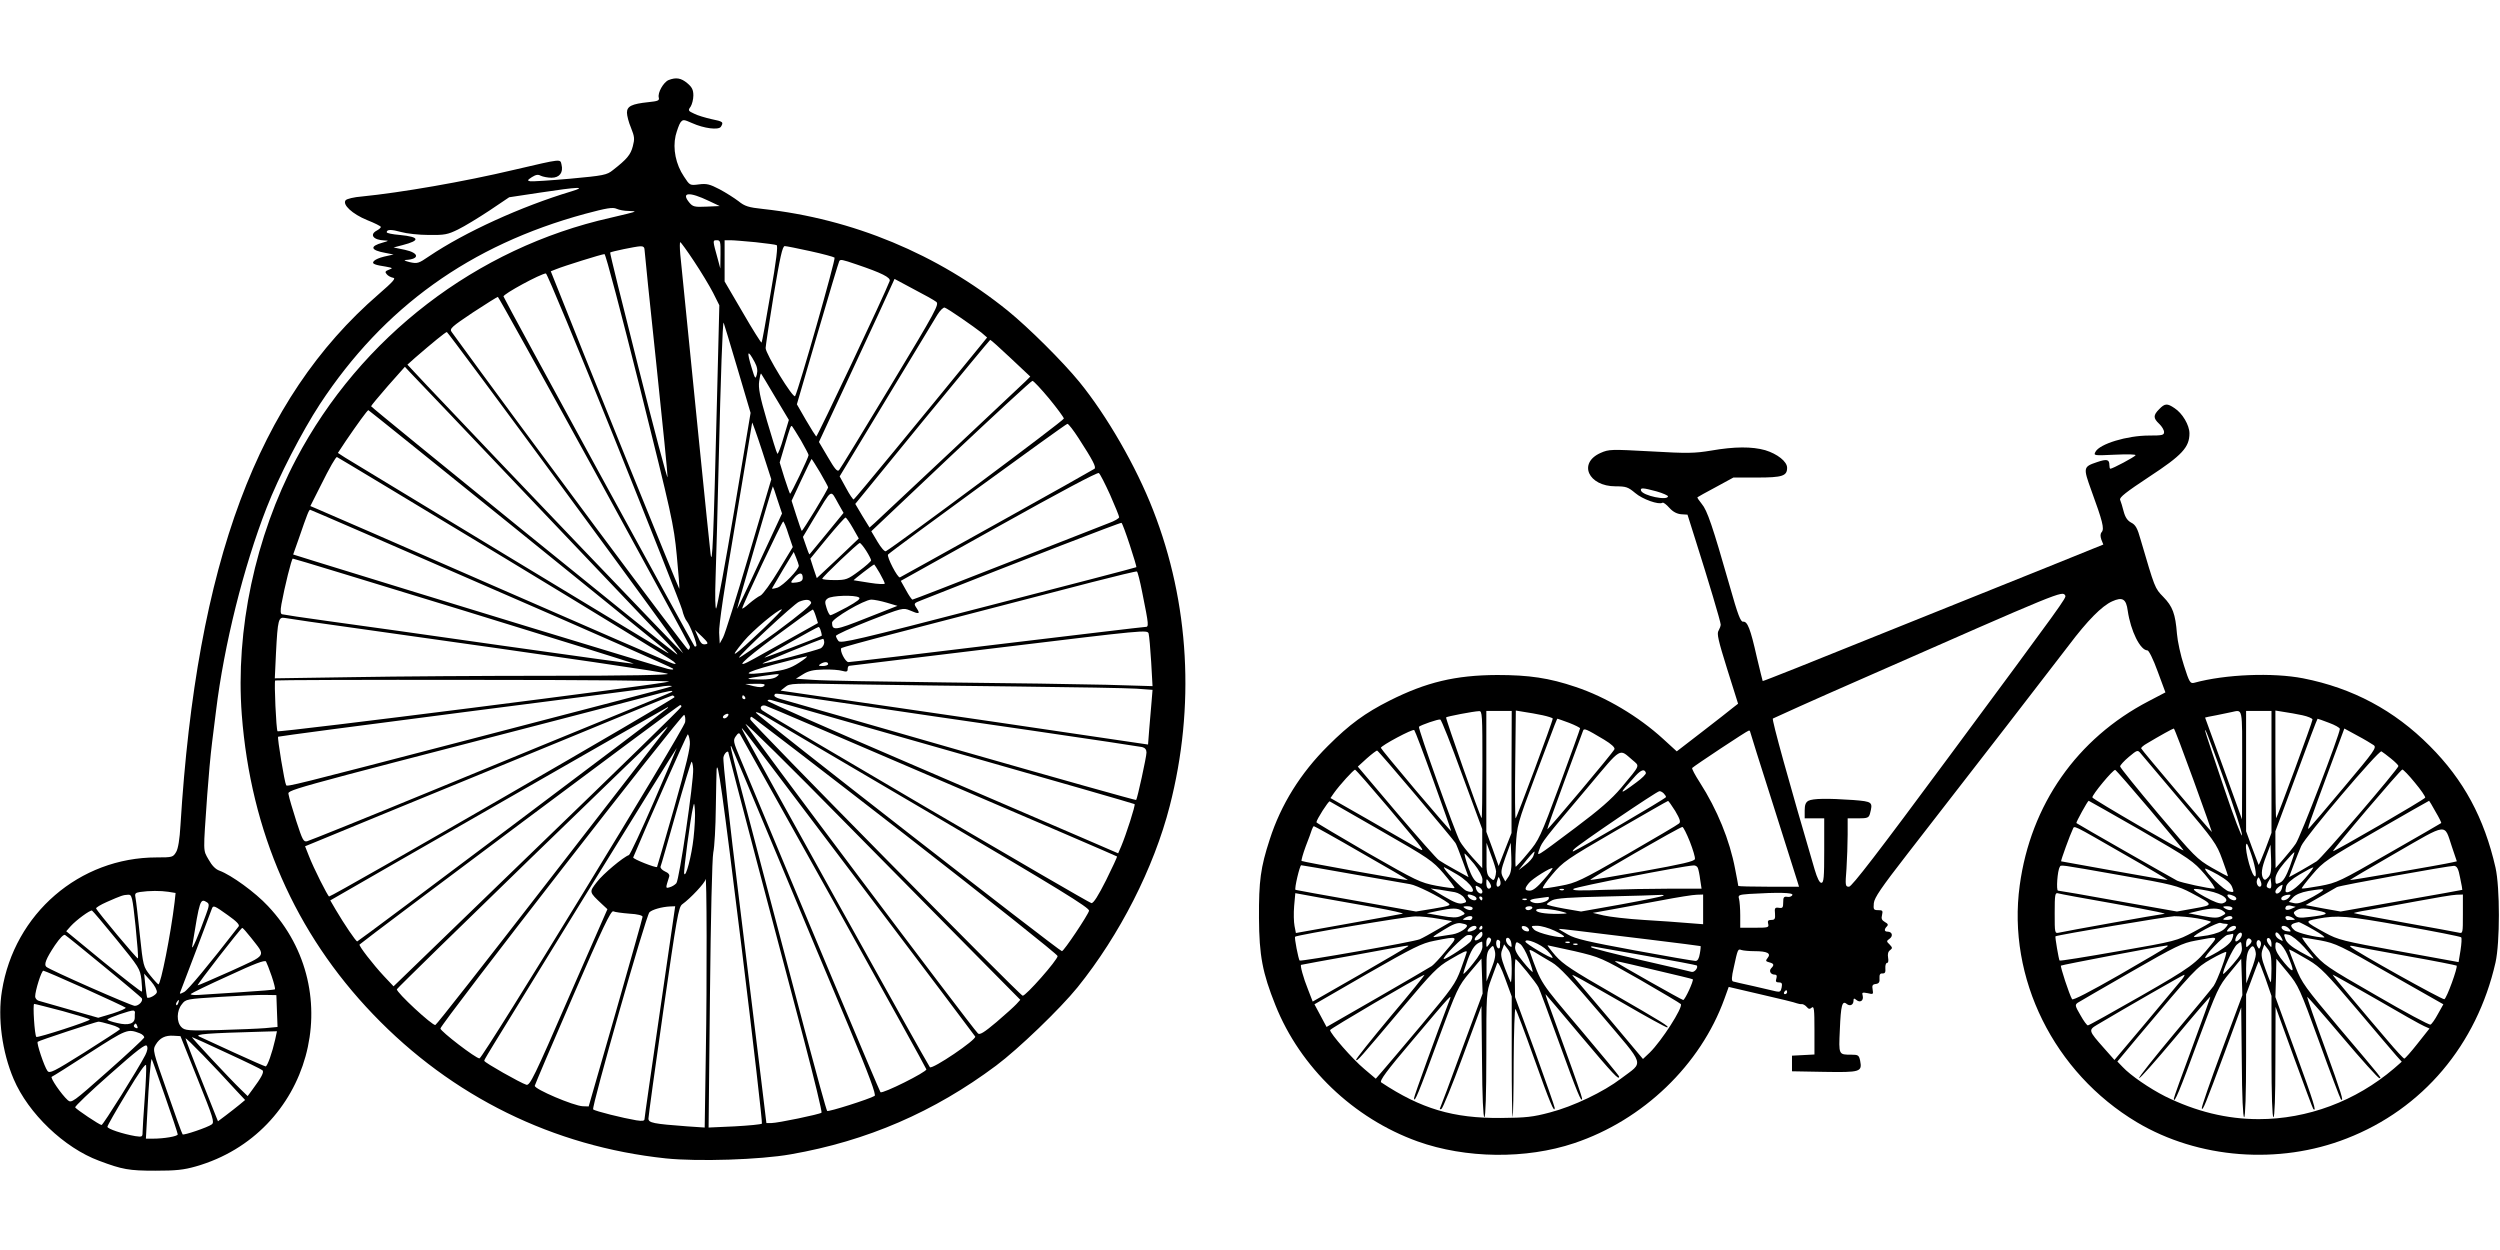
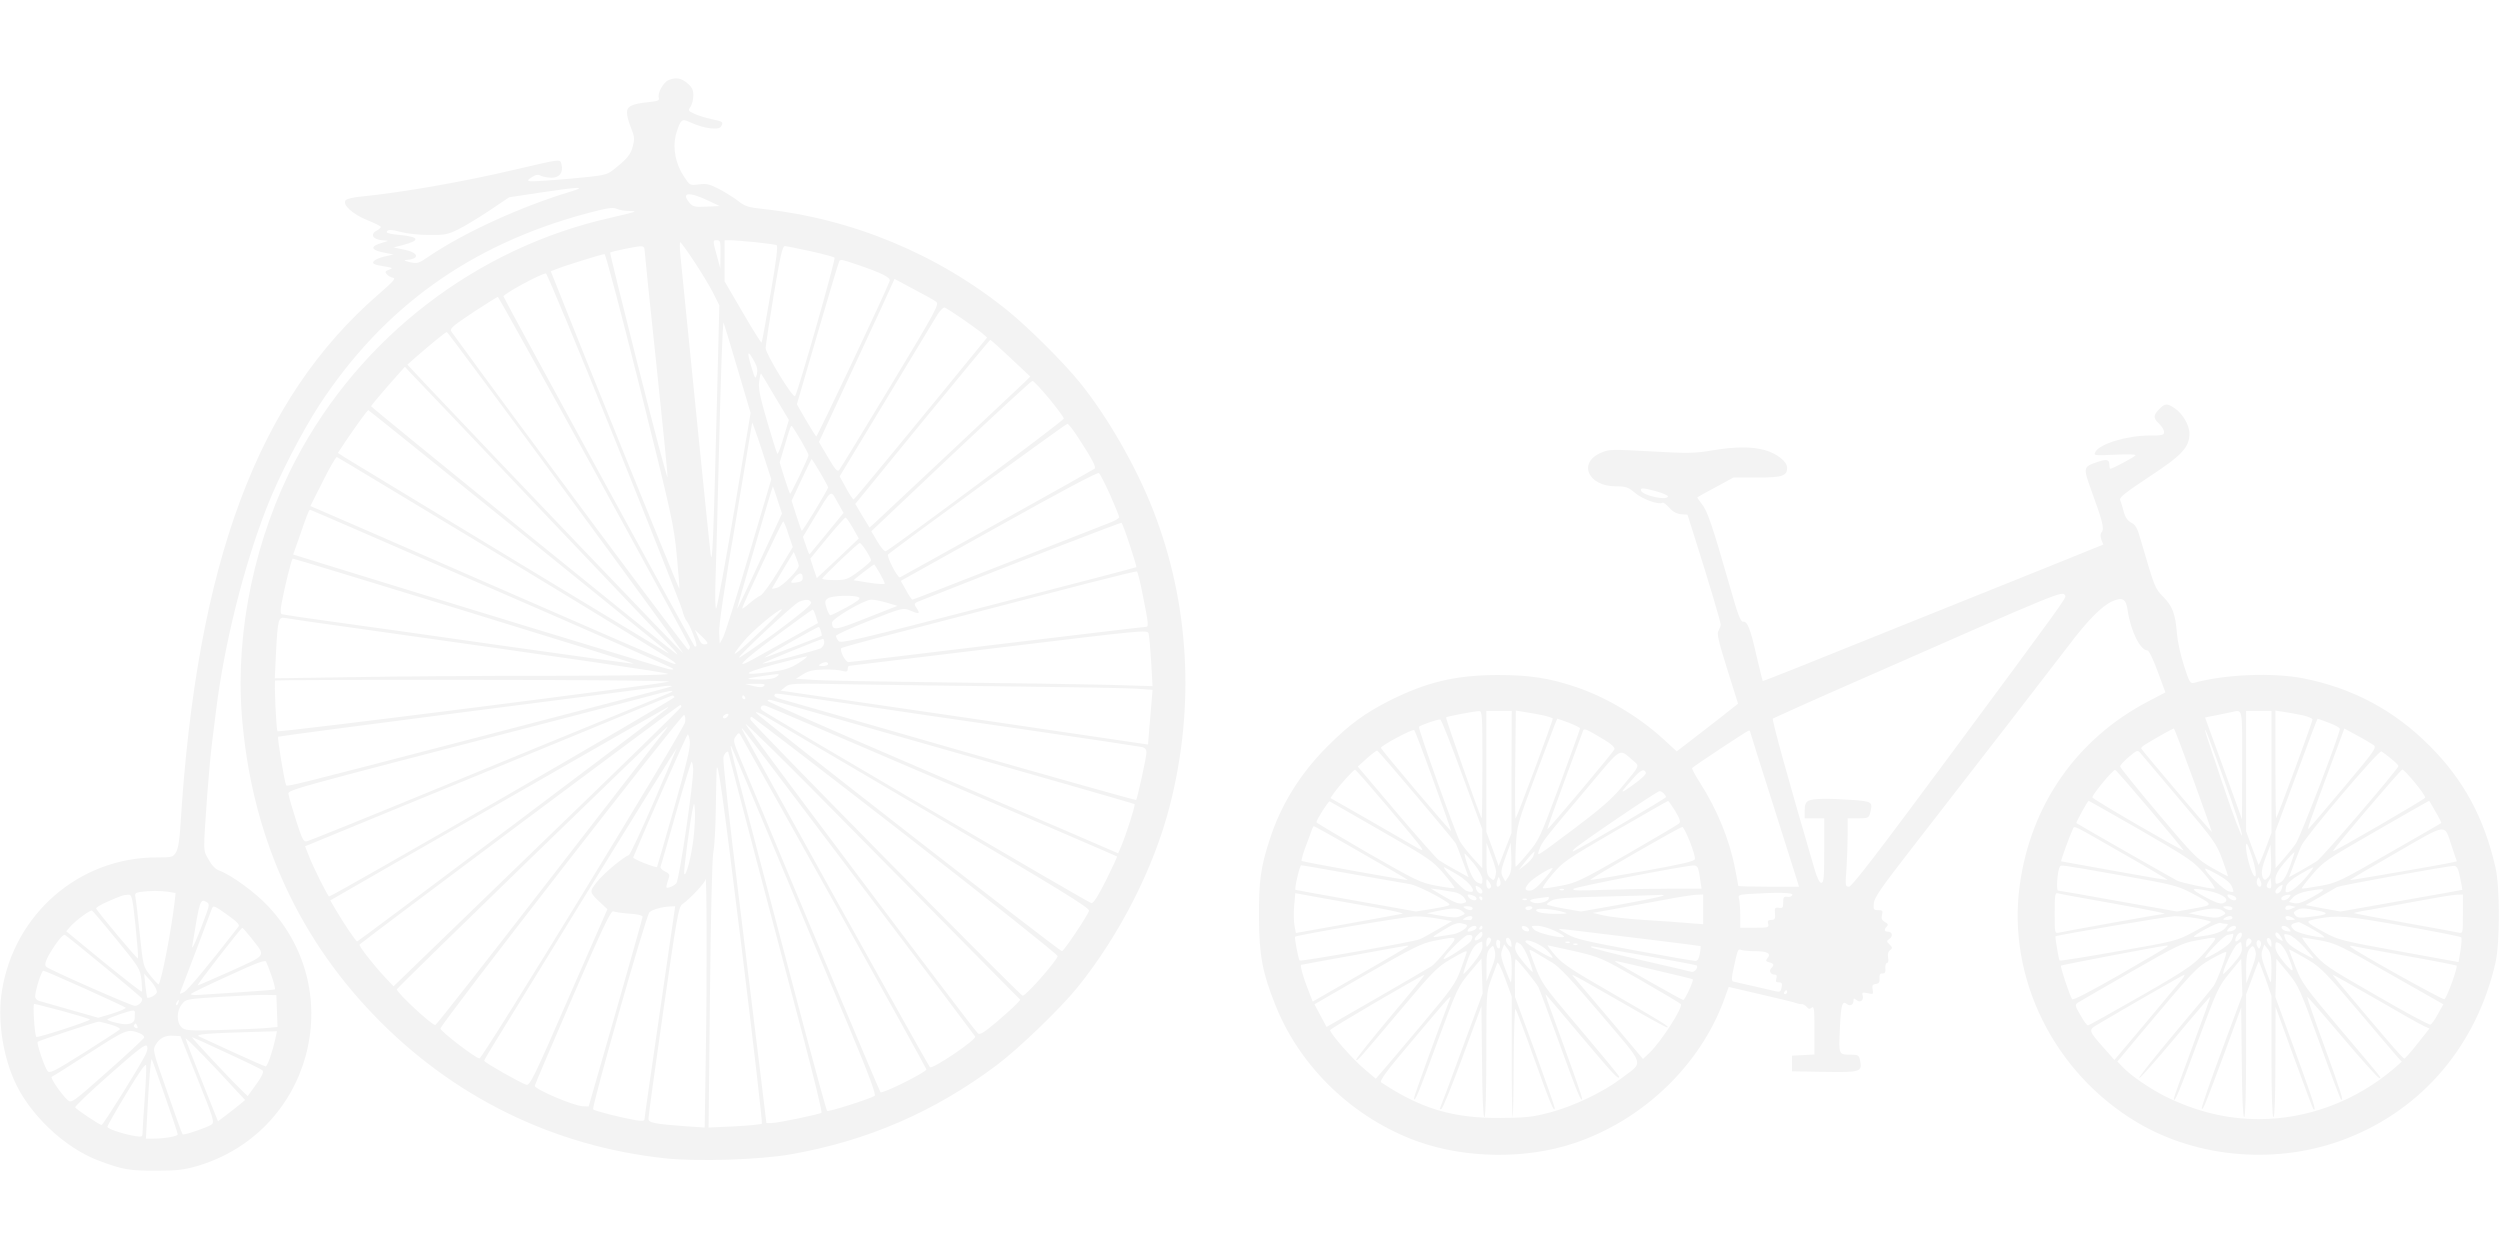
<svg xmlns="http://www.w3.org/2000/svg" version="1.0" width="1280pt" height="640pt" viewBox="0 0 1280 640" preserveAspectRatio="xMidYMid meet">
-   <g transform="translate(0,640) scale(0.1,-0.1)" fill="#000000" stroke="none">
+   <g transform="translate(0,640) scale(0.1,-0.1)" fill="#F3F3F3" stroke="none">
    <path d="M3423 5990 c-26 -11 -57 -65 -50 -90 4 -15 -5 -18 -53 -23 -86 -9 -110 -21 -110 -54 0 -15 9 -50 21 -78 18 -45 19 -56 9 -94 -11 -43 -30 -66 -102 -122 -31 -25 -46 -28 -219 -44 -103 -9 -195 -15 -205 -13 -15 3 -14 6 9 21 21 13 32 15 46 7 11 -5 36 -10 55 -10 41 0 61 27 51 67 -7 30 4 31 -241 -26 -261 -62 -581 -117 -781 -137 -40 -3 -77 -12 -83 -19 -19 -22 34 -71 110 -102 38 -15 70 -31 70 -35 0 -4 -9 -12 -20 -18 -40 -21 -19 -49 38 -51 24 -1 24 -2 -8 -11 -69 -19 -64 -39 14 -53 l41 -8 -49 -11 c-49 -12 -71 -32 -44 -40 7 -3 31 -8 53 -11 37 -7 38 -8 16 -16 -19 -7 -21 -12 -11 -23 6 -8 21 -16 32 -18 17 -2 2 -19 -74 -85 -619 -536 -931 -1374 -1014 -2718 -4 -72 -12 -120 -22 -137 -16 -27 -19 -28 -100 -28 -395 0 -729 -288 -792 -683 -23 -139 1 -314 60 -452 75 -176 259 -352 437 -418 119 -45 154 -51 288 -51 105 0 145 4 208 22 587 168 787 890 369 1333 -65 70 -188 159 -248 181 -20 7 -39 26 -56 57 -29 51 -28 29 -7 331 6 85 17 207 25 270 8 63 17 135 20 160 41 337 141 738 259 1040 62 160 181 390 273 531 327 497 769 814 1357 974 112 30 142 35 162 26 13 -6 40 -11 60 -11 20 0 34 -2 32 -4 -2 -2 -57 -16 -123 -31 -686 -154 -1280 -610 -1610 -1236 -209 -397 -311 -875 -278 -1309 46 -598 273 -1117 672 -1533 404 -422 923 -677 1499 -738 164 -17 483 -7 640 21 390 68 734 217 1051 454 114 85 328 291 417 401 216 268 391 612 472 928 131 509 101 1039 -85 1515 -87 224 -237 484 -378 657 -86 105 -259 277 -366 364 -359 290 -795 471 -1253 521 -75 8 -94 14 -126 40 -21 16 -65 44 -97 61 -50 26 -66 30 -105 25 -47 -6 -47 -6 -77 40 -42 62 -58 142 -43 209 7 27 18 58 25 68 13 16 16 16 59 -3 62 -28 136 -37 148 -19 15 24 11 27 -48 39 -31 7 -72 19 -89 28 -31 14 -32 17 -18 36 7 11 14 37 14 57 0 29 -7 43 -31 63 -32 27 -58 31 -96 16z m-498 -570 c-256 -77 -544 -208 -728 -332 -54 -37 -60 -39 -100 -30 -23 6 -32 10 -20 11 73 4 70 36 -4 52 l-58 12 46 12 c93 24 88 42 -14 52 -37 3 -67 9 -67 14 0 15 24 15 74 1 28 -8 92 -15 141 -15 81 -1 97 2 150 28 33 16 105 60 161 97 l101 68 159 24 c197 30 242 31 159 6z m705 -49 l55 -26 -68 -3 c-61 -3 -70 0 -87 20 -45 54 -2 58 100 9z m59 -273 l-1 -73 -12 45 c-28 101 -28 100 -6 100 18 0 20 -6 19 -72z m179 62 c53 -6 102 -12 108 -15 8 -2 -1 -79 -31 -249 -23 -135 -43 -248 -46 -250 -2 -2 -46 67 -96 154 l-93 159 0 105 0 106 30 0 c17 0 74 -5 128 -10z m-315 -97 c36 -54 80 -127 98 -162 l32 -64 -12 -481 c-18 -725 -24 -864 -33 -791 -6 46 -104 1020 -155 1533 -3 34 -3 62 0 62 3 0 35 -44 70 -97z m-253 59 c0 -10 27 -272 60 -582 33 -311 59 -573 58 -583 -2 -10 -69 244 -150 565 -81 320 -146 583 -144 585 5 5 130 31 154 32 15 1 22 -5 22 -17z m849 -8 c64 -14 119 -29 124 -33 7 -7 -184 -677 -202 -709 -9 -16 -151 216 -151 246 0 9 18 131 41 270 33 196 45 252 57 252 8 0 67 -12 131 -26z m-872 -702 c161 -645 173 -697 188 -855 9 -93 15 -170 13 -172 -2 -2 -511 1253 -640 1581 l-18 45 28 11 c36 15 234 77 247 77 6 1 87 -308 182 -687z m1109 634 c127 -43 176 -67 169 -85 -21 -59 -371 -799 -376 -796 -3 3 -27 40 -53 85 l-46 80 106 363 c58 199 108 365 111 370 6 10 13 9 89 -17z m-1242 -886 c186 -463 343 -860 349 -883 5 -23 16 -49 23 -57 17 -20 56 -121 49 -128 -3 -3 -7 -3 -9 -1 -10 12 -976 1779 -978 1791 -3 12 191 117 217 118 6 0 163 -378 349 -840z m1649 695 c17 -12 2 -41 -234 -432 -139 -230 -257 -424 -263 -430 -9 -10 -22 6 -57 66 l-46 78 174 374 c96 206 183 393 193 417 l20 44 97 -52 c54 -28 106 -57 116 -65z m-1751 -863 c267 -488 488 -893 490 -901 2 -7 -2 -15 -8 -18 -8 -2 -866 1151 -1212 1628 -11 16 0 26 109 99 67 44 125 80 128 80 3 0 225 -400 493 -888z m1880 779 c40 -27 86 -61 103 -74 l29 -25 -39 -48 c-296 -363 -639 -780 -644 -781 -3 -2 -21 24 -39 58 l-33 60 237 392 c130 216 249 411 263 435 14 23 32 40 38 37 7 -2 46 -27 85 -54z m-1147 -255 l68 -230 -83 -495 c-46 -273 -88 -500 -93 -506 -5 -6 -7 57 -3 165 3 96 11 364 16 595 10 429 20 709 25 703 1 -2 33 -106 70 -232z m-877 -638 c332 -451 602 -822 600 -823 -3 -2 -944 982 -1308 1367 l-104 111 39 35 c88 76 156 132 163 132 4 -1 278 -370 610 -822z m2277 688 l100 -94 -25 -25 c-32 -31 -736 -692 -771 -724 l-27 -24 -37 60 -36 61 343 420 c189 230 345 419 348 420 3 0 50 -42 105 -94z m-1311 -20 c13 -24 16 -43 11 -63 -7 -26 -9 -24 -26 32 -27 88 -22 100 15 31z m-1119 -731 c340 -357 645 -679 679 -714 34 -35 52 -58 40 -50 -42 28 -1564 1263 -1564 1269 0 3 39 50 86 104 l87 98 27 -29 c15 -15 305 -320 645 -678z m1224 552 l70 -117 -27 -90 c-14 -50 -29 -87 -32 -83 -4 5 -27 80 -53 168 -37 126 -45 169 -40 203 3 23 7 41 10 39 2 -2 34 -56 72 -120z m1402 -7 c41 -50 75 -96 76 -103 2 -9 -847 -641 -911 -679 -6 -4 -24 16 -43 48 l-32 54 407 385 c224 211 412 385 418 385 6 0 44 -41 85 -90z m-2743 -657 c850 -688 815 -659 782 -641 -31 18 -1590 962 -1643 995 l-37 24 41 62 c58 85 110 157 115 157 2 0 336 -269 742 -597z m1206 -146 c-63 -214 -122 -403 -132 -421 l-17 -31 -3 56 c-2 36 27 233 83 560 47 278 85 510 86 515 0 5 23 -58 50 -141 l48 -149 -115 -389z m1688 600 c75 -116 91 -148 82 -157 -5 -4 -229 -130 -499 -280 -269 -150 -493 -274 -497 -276 -11 -7 -70 108 -61 117 24 24 909 669 918 669 6 0 31 -33 57 -73z m-1421 -12 c21 -37 39 -71 39 -75 0 -12 -91 -202 -95 -198 -2 2 -15 39 -29 82 l-24 78 24 81 c31 105 33 111 40 104 3 -3 23 -36 45 -72z m-1519 -601 c469 -284 860 -523 868 -532 13 -13 13 -14 -5 -9 -11 2 -418 179 -905 392 -487 213 -900 393 -918 400 l-33 14 52 103 c48 97 78 148 84 148 2 0 387 -232 857 -516z m1617 437 c22 -38 41 -73 41 -76 0 -11 -132 -227 -135 -223 -2 2 -15 37 -28 79 l-24 75 50 107 c28 59 51 107 52 107 2 0 21 -31 44 -69z m1485 -115 c25 -57 46 -108 46 -114 0 -6 -24 -20 -52 -30 -29 -11 -266 -104 -526 -206 -260 -102 -476 -186 -480 -186 -4 0 -19 22 -33 48 l-27 48 502 280 c315 176 505 277 512 272 7 -5 32 -55 58 -112z m-1703 -26 l23 -69 -114 -245 c-62 -135 -115 -245 -116 -243 -2 2 180 627 183 627 1 0 12 -31 24 -70z m312 -20 l26 -46 -85 -104 c-48 -58 -88 -106 -89 -108 -2 -2 -10 18 -18 43 l-16 46 55 92 c98 161 84 153 127 77z m-1779 -432 c507 -220 926 -405 931 -411 6 -6 -3 -7 -25 -2 -28 5 -1258 381 -1807 551 l-112 35 29 82 c44 128 52 147 58 147 3 0 420 -181 926 -402z m1853 308 l30 -53 -107 -102 -108 -101 -17 50 -16 50 86 105 c48 58 90 105 94 105 4 0 21 -24 38 -54z m-330 -32 l22 -65 -72 -119 c-39 -65 -81 -123 -93 -129 -12 -5 -38 -24 -58 -41 -20 -18 -36 -29 -36 -25 0 13 203 445 210 445 3 0 16 -29 27 -66z m1748 -56 c20 -61 35 -111 33 -112 -2 -2 -343 -91 -758 -198 -675 -175 -756 -194 -767 -180 -7 9 -13 21 -13 26 0 6 77 41 171 78 168 66 173 67 207 53 48 -21 55 -19 36 10 -17 26 -17 26 27 43 525 208 1016 398 1021 395 4 -2 23 -54 43 -115z m-1350 -28 c14 -22 25 -44 25 -49 0 -5 -28 -30 -62 -55 -58 -43 -66 -46 -125 -46 -35 0 -63 3 -63 7 0 9 182 182 192 183 4 0 19 -18 33 -40z m-345 -76 c0 -20 -79 -102 -110 -113 -17 -5 -29 -7 -27 -3 2 4 28 47 57 97 l54 89 12 -29 c7 -17 13 -35 14 -41z m-1713 -231 c479 -147 870 -269 868 -271 -1 -2 -303 40 -671 92 -368 53 -770 109 -894 126 -124 17 -230 33 -236 35 -8 2 -9 18 -3 52 16 88 52 233 58 233 3 1 398 -120 878 -267z m2127 193 c14 -25 26 -49 26 -54 0 -4 -35 -3 -77 4 -43 7 -80 13 -82 13 -4 1 100 81 105 81 1 0 14 -20 28 -44z m1344 -98 c35 -174 35 -178 15 -178 -10 0 -352 -41 -761 -90 -408 -50 -749 -90 -758 -90 -16 0 -47 61 -36 72 4 3 122 36 262 72 359 93 756 196 1020 265 124 32 228 57 231 55 4 -2 16 -50 27 -106z m-1738 73 c0 -13 -9 -20 -30 -23 -36 -5 -37 -2 -9 29 24 24 39 22 39 -6z m288 -100 c10 -6 -8 -20 -62 -50 -41 -22 -79 -41 -84 -41 -5 0 -14 17 -20 37 -10 31 -9 38 6 49 19 15 139 19 160 5z m-245 -26 c4 -10 -50 -55 -179 -151 -102 -74 -188 -134 -190 -131 -7 7 282 276 307 286 35 14 56 13 62 -4z m388 -1 l54 -16 -160 -63 c-161 -64 -174 -65 -175 -23 0 21 164 117 201 118 14 0 50 -7 80 -16z m-630 -130 c-158 -150 -188 -170 -102 -66 45 54 174 162 194 162 5 0 -37 -43 -92 -96z m266 61 l11 -35 -136 -76 c-76 -42 -161 -90 -190 -106 -112 -63 -67 -16 109 114 101 75 187 137 190 137 3 1 10 -15 16 -34z m-2337 -64 c1109 -156 1565 -223 1579 -231 10 -6 -212 -10 -599 -10 -338 0 -795 -3 -1014 -7 l-399 -6 6 129 c9 174 13 186 46 180 14 -3 186 -28 381 -55z m2363 -13 c4 -12 5 -23 4 -23 -14 -8 -292 -114 -293 -112 -3 3 268 156 277 157 4 0 9 -10 12 -22z m1691 -157 l7 -124 -238 7 c-131 3 -501 9 -823 12 -322 4 -625 9 -675 13 l-90 6 37 23 c27 17 52 23 105 24 37 1 80 -2 96 -7 21 -6 27 -4 27 9 0 9 3 16 8 17 4 0 349 42 767 93 751 91 760 92 766 72 3 -12 9 -77 13 -145z m-2279 91 c-20 -4 -27 2 -44 43 l-13 30 37 -35 c29 -28 33 -36 20 -38z m605 8 c0 -10 -8 -23 -17 -29 -23 -11 -294 -83 -299 -78 -3 3 291 123 309 126 4 1 7 -8 7 -19z m-130 -104 c-44 -28 -73 -37 -141 -46 -158 -21 -154 -8 11 37 85 23 162 42 170 42 8 1 -10 -14 -40 -33z m150 -6 c0 -5 -12 -10 -27 -10 -22 0 -25 2 -13 10 20 13 40 13 40 0z m-264 -65 c-14 -10 -42 -15 -90 -14 -77 1 -73 5 19 18 90 13 93 13 71 -4z m-551 -25 c-28 -12 -1996 -262 -2004 -254 -7 6 -18 254 -12 260 2 2 461 4 1020 3 570 0 1007 -4 996 -9z m487 -22 c-8 -8 -23 -8 -54 -1 l-43 11 55 1 c41 1 51 -2 42 -11z m1303 -3 c286 -3 557 -8 603 -11 l83 -6 -5 -61 c-3 -34 -8 -97 -12 -141 l-6 -78 -41 6 c-61 10 -1364 201 -1621 238 l-219 32 24 19 c23 19 37 19 349 13 179 -3 559 -8 845 -11z m-1776 1 c-2 -2 -121 -34 -264 -71 -143 -37 -498 -130 -790 -206 -887 -231 -915 -238 -920 -229 -8 13 -46 243 -41 248 3 2 438 60 968 128 530 68 972 125 983 127 29 6 69 8 64 3z m0 -29 c-2 -2 -132 -56 -289 -120 -157 -64 -571 -234 -920 -378 -349 -144 -645 -263 -657 -266 -19 -5 -24 5 -56 103 -19 60 -37 120 -39 134 -3 27 -76 7 1367 381 215 56 435 113 490 128 87 24 119 29 104 18z m919 -62 c208 -31 622 -92 922 -135 300 -44 555 -82 568 -85 15 -4 22 -13 22 -28 0 -22 -47 -237 -53 -243 -2 -2 -404 111 -893 251 -489 141 -906 260 -927 266 -21 5 -35 14 -32 19 8 13 -37 18 393 -45z m-904 36 c5 -7 -1751 -1021 -1769 -1021 -6 0 -80 146 -104 209 l-19 48 471 194 c260 106 681 280 937 385 256 106 468 193 472 193 4 1 9 -3 12 -8z m361 -1 c3 -5 1 -10 -4 -10 -6 0 -11 5 -11 10 0 6 2 10 4 10 3 0 8 -4 11 -10z m1070 -281 c506 -144 922 -264 924 -266 6 -4 -44 -158 -68 -215 l-16 -37 -185 80 c-102 44 -506 218 -897 386 -392 168 -713 310 -713 315 0 5 8 7 18 4 9 -3 431 -123 937 -267z m-1397 232 c-1 -6 -334 -330 -738 -720 l-735 -711 -49 52 c-56 60 -131 157 -125 162 34 31 1634 1226 1641 1226 5 0 8 -4 6 -9z m1337 -381 c490 -210 892 -383 894 -385 2 -2 -24 -57 -56 -122 -40 -79 -64 -118 -75 -117 -14 1 -1651 960 -1685 987 -17 12 -5 30 16 24 9 -2 417 -177 906 -387z m-1405 376 c0 -5 -1584 -1196 -1591 -1196 -7 0 -67 89 -110 162 l-28 48 47 27 c71 42 1677 962 1680 962 1 1 2 -1 2 -3z m1348 -543 c653 -384 811 -481 808 -496 -6 -23 -129 -207 -139 -207 -13 0 -1567 1211 -1567 1221 0 6 19 -1 43 -15 23 -14 408 -241 855 -503z m-1260 470 c-3 -33 -1036 -1722 -1053 -1722 -18 -1 -200 139 -200 153 0 21 1239 1616 1248 1606 5 -4 7 -21 5 -37z m214 25 c-6 -6 -15 -8 -19 -4 -4 4 -1 11 7 16 19 12 27 3 12 -12z m914 -603 c428 -333 779 -612 779 -620 0 -20 -165 -207 -179 -203 -17 4 -1390 1397 -1394 1414 -2 8 1 14 6 14 5 0 359 -272 788 -605z m393 -647 l195 -197 -20 -22 c-10 -11 -56 -53 -102 -92 -64 -54 -86 -67 -95 -58 -37 37 -1194 1577 -1190 1584 3 5 233 -222 511 -505 278 -282 594 -602 701 -710z m-1639 1163 c-17 -22 -283 -365 -591 -763 -308 -398 -564 -725 -570 -726 -14 -5 -201 168 -197 183 3 10 1378 1345 1386 1345 2 0 -10 -18 -28 -39z m1021 -776 c316 -418 578 -765 582 -772 9 -15 -220 -170 -232 -157 -13 15 -961 1720 -961 1729 0 10 -66 96 611 -800z m-141 -85 c259 -465 472 -849 473 -855 3 -13 -225 -127 -235 -117 -5 5 -400 944 -718 1709 -36 85 -37 93 -23 113 12 18 18 19 23 9 5 -8 220 -394 480 -859z m-738 823 c4 -28 -19 -122 -80 -338 -47 -165 -87 -302 -88 -304 -5 -6 -125 41 -122 49 70 168 275 630 279 630 4 0 9 -17 11 -37z m443 -573 c125 -300 292 -700 372 -889 104 -249 140 -347 131 -352 -26 -16 -237 -83 -243 -77 -4 4 -55 190 -115 415 -380 1437 -387 1464 -376 1452 2 -2 106 -249 231 -549z m-626 268 c-65 -150 -123 -274 -129 -276 -29 -10 -133 -97 -164 -138 -40 -52 -41 -50 26 -113 l28 -26 -198 -452 c-177 -408 -199 -452 -217 -447 -30 9 -215 114 -215 122 0 9 -35 -49 512 840 258 419 471 762 473 762 1 0 -51 -123 -116 -272z m381 246 c0 -3 65 -251 144 -552 80 -301 188 -713 242 -915 53 -202 94 -370 90 -374 -8 -8 -224 -53 -256 -53 l-26 0 -27 223 c-15 122 -66 537 -113 923 -49 395 -84 712 -80 727 5 23 26 39 26 21z m-181 -81 c3 -65 -71 -567 -86 -585 -8 -9 -23 -18 -35 -21 -21 -6 -21 -6 -2 54 4 10 -4 20 -21 27 -15 7 -25 18 -23 25 3 6 38 130 79 274 41 145 77 263 80 263 3 0 7 -17 8 -37z m247 -906 c61 -496 108 -905 105 -910 -4 -4 -67 -10 -140 -14 l-133 -6 7 679 c4 394 11 700 17 729 6 28 12 131 13 230 2 99 3 186 4 194 5 64 30 -117 127 -902z m-245 553 c-10 -92 -40 -207 -48 -183 -4 12 32 284 45 338 6 28 7 27 10 -15 2 -24 -1 -87 -7 -140z m63 -1089 l-6 -394 -89 6 c-175 13 -199 18 -199 40 0 11 34 259 76 551 69 480 78 532 97 546 42 30 117 110 119 127 7 51 8 -534 2 -876z m-2752 813 l37 -6 -5 -47 c-20 -166 -71 -422 -83 -421 -3 1 -22 21 -42 46 -35 44 -36 47 -53 207 -9 89 -19 174 -22 189 -5 23 -2 27 23 31 47 7 106 7 145 1z m-168 -175 c9 -89 15 -164 12 -166 -4 -4 -208 240 -214 256 -1 4 23 19 55 33 75 33 84 36 109 37 19 1 22 -8 38 -160z m366 121 c12 -8 12 -16 -5 -62 -38 -106 -75 -192 -71 -163 39 241 41 247 76 225z m107 -66 c44 -31 61 -49 55 -57 -155 -200 -259 -325 -279 -336 -24 -12 -25 -12 -18 5 9 23 154 404 160 422 7 18 12 16 82 -34z m2212 -491 c-43 -296 -79 -544 -79 -552 0 -10 -10 -12 -42 -7 -66 11 -212 47 -221 56 -10 9 270 990 288 1009 14 14 64 28 106 30 l26 1 -78 -537z m-2782 366 c115 -141 120 -149 127 -204 3 -32 5 -60 2 -62 -2 -3 -90 66 -196 152 l-191 157 23 26 c29 32 99 83 109 80 4 -2 61 -69 126 -149z m2626 133 c41 -2 67 -9 67 -16 0 -6 -63 -227 -138 -491 l-138 -480 -30 1 c-47 2 -249 88 -246 105 2 8 89 213 195 457 152 351 195 441 207 436 8 -4 45 -9 83 -12z m-1937 -124 c76 -98 85 -83 -104 -170 -92 -41 -168 -74 -170 -73 -4 4 221 293 228 294 3 1 24 -23 46 -51z m-754 -146 c103 -84 190 -158 194 -163 8 -14 -15 -39 -36 -39 -18 0 -438 185 -453 200 -13 12 -1 42 44 110 26 38 45 57 52 53 7 -4 96 -76 199 -161z m859 -50 c12 -35 19 -65 17 -67 -2 -3 -80 -9 -174 -15 -93 -6 -191 -12 -217 -14 -27 -2 -44 1 -40 5 5 5 91 47 193 93 133 62 186 82 192 73 4 -7 17 -40 29 -75z m-958 -63 c111 -50 205 -94 210 -98 4 -4 -26 -17 -66 -30 l-74 -22 -144 41 c-79 23 -152 43 -161 46 -10 3 -18 13 -18 22 0 29 32 132 42 132 5 0 100 -41 211 -91z m370 -20 c-4 -14 -42 -34 -50 -26 -1 2 -5 30 -9 63 l-6 59 35 -39 c20 -23 32 -47 30 -57z m615 -96 l3 -81 -63 -6 c-35 -3 -141 -7 -237 -10 -160 -4 -175 -2 -192 15 -26 26 -25 84 2 117 20 27 24 27 197 38 98 6 202 11 232 10 l55 -1 3 -82z m-505 42 c-3 -9 -8 -14 -10 -11 -3 3 -2 9 2 15 9 16 15 13 8 -4z m-591 -42 c76 -21 138 -40 138 -43 0 -8 -268 -95 -274 -89 -9 9 -19 169 -11 169 5 0 70 -17 147 -37z m369 -6 c-1 -4 -1 -16 -1 -27 0 -31 -32 -42 -89 -28 -28 6 -51 14 -51 18 0 7 121 49 133 46 5 -1 8 -5 8 -9z m-124 -63 c32 -9 51 -20 46 -25 -5 -5 -87 -58 -183 -119 -155 -97 -176 -108 -187 -93 -16 21 -57 143 -50 149 5 6 295 101 310 103 5 1 34 -6 64 -15z m136 -8 c4 -10 1 -13 -8 -9 -8 3 -12 9 -9 14 7 12 11 11 17 -5z m12 -36 c15 -6 25 -16 23 -23 -3 -6 -87 -85 -188 -174 -177 -157 -184 -162 -203 -146 -33 30 -92 116 -82 120 6 2 93 57 195 123 190 122 193 123 255 100z m694 -32 c-15 -67 -40 -138 -49 -138 -4 0 -77 32 -162 71 -84 39 -164 76 -178 82 -25 12 36 17 326 25 l72 2 -9 -42z m-397 -203 c80 -199 87 -221 72 -232 -20 -15 -144 -57 -149 -51 -3 2 -38 100 -79 218 -73 207 -75 214 -59 241 21 35 49 49 92 46 l35 -2 88 -220z m198 -59 l45 -48 -30 -25 c-17 -14 -48 -38 -69 -54 l-40 -30 -83 208 c-46 114 -83 212 -83 216 0 9 148 -144 260 -267z m-49 193 c96 -44 178 -84 183 -89 9 -9 -5 -36 -51 -98 l-25 -34 -35 34 c-53 51 -256 268 -250 268 2 0 83 -36 178 -81z m-417 -11 c-36 -70 -216 -358 -224 -358 -10 0 -128 79 -135 90 -3 5 77 81 177 169 142 126 184 158 190 146 6 -9 2 -27 -8 -47z m101 -211 c36 -102 65 -190 65 -195 0 -10 -70 -22 -128 -22 l-35 0 7 128 c8 165 18 283 23 279 2 -2 32 -87 68 -190z m-104 -9 c-6 -81 -11 -160 -11 -174 0 -25 -2 -26 -37 -21 -64 11 -143 37 -143 48 0 6 44 83 98 172 63 105 98 155 100 143 2 -10 -1 -86 -7 -168z" />
    <path d="M11055 4305 c-31 -31 -31 -46 0 -75 14 -13 25 -32 25 -42 0 -16 -9 -18 -77 -18 -113 0 -253 -43 -274 -83 -11 -20 -9 -20 100 -15 65 3 108 2 105 -3 -5 -9 -118 -69 -129 -69 -3 0 -5 9 -5 19 0 29 -13 32 -63 15 -71 -24 -72 -27 -29 -146 57 -156 67 -195 53 -212 -8 -9 -8 -21 -2 -39 l10 -25 -287 -116 c-158 -63 -550 -221 -871 -350 -321 -130 -585 -235 -586 -233 -1 1 -14 56 -30 122 -33 147 -48 184 -70 182 -13 -2 -27 34 -69 183 -88 308 -115 387 -143 420 -14 17 -24 32 -22 34 2 2 45 26 94 52 l90 49 121 0 c130 0 154 8 154 50 0 32 -50 71 -112 90 -67 19 -157 19 -277 -2 -85 -14 -120 -15 -309 -4 -204 11 -214 11 -257 -8 -117 -52 -63 -171 77 -171 54 0 64 -4 100 -34 37 -32 121 -62 140 -50 4 3 20 -9 35 -26 19 -21 39 -31 61 -33 l32 -2 41 -130 c66 -208 129 -419 129 -433 0 -7 -5 -20 -11 -31 -10 -14 -1 -52 44 -196 l56 -178 -27 -21 c-14 -12 -85 -67 -156 -122 l-131 -101 -70 64 c-126 115 -292 214 -448 266 -136 46 -238 61 -402 61 -214 -1 -363 -37 -550 -131 -125 -63 -205 -121 -316 -232 -140 -139 -241 -301 -298 -479 -47 -144 -56 -212 -55 -402 1 -193 18 -281 84 -446 127 -319 400 -580 728 -698 246 -88 555 -92 802 -9 353 118 647 401 769 739 l22 61 167 -39 c92 -21 174 -41 182 -45 8 -3 20 -5 26 -4 6 0 17 -6 24 -14 10 -12 16 -13 26 -4 12 10 14 -9 14 -114 l0 -126 -57 -3 -58 -3 0 -40 0 -40 166 -3 c184 -3 194 0 183 57 -6 28 -10 31 -44 31 -67 0 -66 -2 -60 128 5 125 12 151 35 132 17 -14 35 -5 35 17 0 12 3 13 15 3 19 -16 38 -3 32 22 -5 17 -2 18 25 13 29 -7 30 -6 26 18 -4 21 -1 27 16 29 16 2 21 10 19 29 -1 19 3 26 15 25 13 -1 17 6 15 27 -1 15 3 27 9 27 6 0 8 11 5 27 -3 18 0 31 10 38 13 10 13 13 -2 29 -17 16 -17 18 0 30 19 14 13 36 -11 36 -17 0 -18 12 -3 27 8 8 5 14 -10 22 -16 9 -20 18 -15 36 5 22 3 25 -19 25 -24 0 -26 3 -23 36 3 28 37 78 172 252 323 415 750 968 827 1069 95 126 168 200 221 224 53 24 72 13 80 -48 15 -103 64 -203 101 -203 7 0 30 -46 52 -107 l40 -108 -86 -45 c-367 -191 -604 -530 -660 -943 -65 -475 175 -959 600 -1213 314 -187 727 -219 1074 -83 389 151 666 479 762 901 23 102 23 384 0 486 -58 254 -163 449 -337 623 -181 182 -394 296 -648 346 -155 30 -398 21 -558 -23 -20 -5 -25 3 -52 88 -17 51 -33 125 -36 163 -8 102 -22 140 -70 189 -44 45 -43 45 -116 293 -16 58 -26 76 -48 87 -19 10 -31 27 -39 58 -6 23 -14 50 -18 59 -5 12 31 40 149 118 168 110 206 151 206 222 0 42 -36 103 -76 129 -38 26 -50 25 -79 -5z m-2573 -421 c32 -9 58 -21 58 -25 0 -24 -129 3 -138 29 -5 16 10 15 80 -4z m2092 -533 c7 -11 -5 -28 -598 -829 -361 -488 -495 -662 -509 -662 -19 0 -20 5 -13 92 3 50 6 129 6 175 l0 83 54 0 c47 0 54 3 60 23 16 61 14 63 -86 71 -131 9 -206 8 -229 -4 -14 -8 -19 -21 -19 -50 l0 -40 50 0 50 0 0 -165 c0 -138 -2 -165 -15 -165 -9 0 -21 24 -34 68 -133 453 -220 767 -214 773 5 3 208 95 453 202 1034 455 1029 453 1044 428z m-2984 -868 c0 -152 -2 -274 -4 -272 -9 9 -186 512 -182 516 5 5 140 31 169 32 16 1 17 -18 17 -276z m149 -35 l0 -313 -33 -84 -33 -85 -31 88 -32 87 0 310 0 309 65 0 65 0 -1 -312z m159 290 c28 -6 52 -14 52 -17 1 -12 -185 -511 -190 -511 -3 0 -4 124 -2 276 l3 276 42 -7 c23 -3 66 -11 95 -17z m3582 -255 l-1 -278 -94 260 c-52 143 -95 261 -95 261 0 1 26 6 58 12 31 7 66 13 77 16 59 12 55 32 55 -271z m150 -35 l0 -312 -31 -83 c-18 -46 -33 -82 -35 -81 -1 2 -16 41 -33 87 l-31 85 0 308 0 308 65 0 65 0 0 -312z m158 290 c28 -6 52 -16 52 -22 0 -12 -179 -498 -186 -505 -2 -2 -4 121 -4 273 l0 278 43 -7 c23 -3 66 -11 95 -17z m-4302 -304 l103 -279 0 -100 0 -100 -50 55 c-27 30 -56 67 -64 82 -25 45 -216 580 -210 587 10 9 99 40 109 37 6 -1 56 -128 112 -282z m548 265 c31 -12 56 -25 56 -28 0 -4 -47 -134 -104 -289 -100 -270 -107 -284 -162 -349 -31 -38 -60 -69 -63 -71 -3 -1 -3 46 0 105 6 106 7 113 101 363 113 299 109 290 113 290 2 0 28 -10 59 -21z m3891 0 c30 -11 55 -25 55 -31 0 -27 -203 -557 -226 -588 -13 -19 -42 -55 -64 -80 l-39 -45 -1 94 0 95 107 288 c58 158 107 288 109 288 2 0 28 -9 59 -21z m-4586 -296 c50 -138 91 -254 91 -258 0 -3 -81 90 -180 207 -99 117 -180 216 -180 219 0 11 164 99 171 91 4 -4 48 -120 98 -259z m874 210 c38 -23 56 -40 53 -49 -6 -16 -340 -413 -344 -410 -1 2 38 113 88 247 50 134 92 250 95 257 5 15 14 11 108 -45z m3018 -208 c53 -146 95 -265 94 -265 -4 0 -360 420 -362 428 -2 4 12 16 30 26 65 39 132 76 137 76 3 0 48 -119 101 -265z m922 180 c17 -12 5 -29 -149 -212 -91 -109 -173 -205 -181 -213 -14 -15 -7 6 114 332 l66 178 66 -36 c36 -19 74 -42 84 -49z m-3193 71 c0 -2 53 -172 119 -378 65 -205 121 -383 125 -395 l7 -23 -155 0 c-86 0 -156 2 -156 4 0 2 -7 41 -16 86 -28 149 -92 305 -181 444 -24 37 -42 71 -39 74 12 12 282 191 289 191 4 1 7 -1 7 -3z m2429 -253 c50 -138 91 -264 90 -279 0 -16 -41 90 -90 236 -104 308 -103 307 -96 300 3 -3 47 -119 96 -257z m-4137 -78 c106 -126 197 -235 200 -241 4 -5 20 -47 37 -93 l30 -82 -67 37 c-37 20 -75 43 -85 50 -10 6 -108 117 -217 245 l-198 234 46 42 c26 23 50 41 53 40 4 -1 94 -105 201 -232z m1107 183 c37 -32 42 -21 -59 -142 -48 -57 -110 -111 -234 -204 -211 -158 -198 -150 -184 -110 12 36 23 51 251 321 174 207 155 195 226 135z m2802 -203 c175 -207 188 -225 217 -305 17 -46 30 -85 29 -86 -1 -2 -38 18 -82 43 -76 44 -90 58 -275 277 -107 127 -195 236 -195 242 0 6 20 28 45 49 43 36 45 36 60 18 8 -10 99 -118 201 -238z m1081 211 c21 -17 38 -34 38 -38 0 -14 -393 -473 -419 -488 -14 -9 -52 -31 -83 -49 l-58 -32 24 64 c14 35 30 78 38 95 20 48 398 493 411 485 7 -4 29 -21 49 -37z m-5137 -247 c206 -245 202 -239 139 -203 -28 16 -136 78 -241 139 l-191 109 18 26 c29 41 101 120 108 119 4 0 79 -86 167 -190z m1322 174 c2 -6 -20 -28 -49 -49 -93 -69 -94 -65 -4 34 30 32 46 36 53 15z m2582 -190 c94 -111 171 -205 171 -207 0 -8 -464 261 -467 271 -4 11 107 145 117 141 5 -2 85 -94 179 -205z m1355 140 c31 -37 55 -72 53 -77 -3 -9 -468 -279 -472 -274 -5 5 346 418 355 418 5 0 34 -30 64 -67z m-3846 -55 c7 -7 12 -15 12 -19 0 -7 -447 -268 -475 -278 -5 -2 -3 4 5 12 21 23 423 296 436 296 5 1 15 -4 22 -11z m-1445 -193 c243 -139 262 -152 318 -217 33 -39 58 -72 56 -75 -3 -2 -44 3 -93 12 -83 16 -101 25 -351 168 -144 84 -263 154 -263 157 0 13 62 110 68 107 4 -2 123 -71 265 -152z m1504 103 c24 -41 29 -56 20 -64 -7 -7 -127 -77 -267 -158 -236 -135 -261 -147 -338 -161 -46 -9 -88 -15 -92 -13 -5 2 16 34 48 71 54 64 72 77 322 222 146 84 267 154 270 154 3 1 19 -23 37 -51z m2385 -100 c252 -146 267 -156 327 -225 34 -40 56 -73 49 -73 -29 0 -171 31 -191 41 -27 14 -511 290 -516 295 -3 3 58 114 63 114 2 0 122 -69 268 -152z m1508 96 c18 -30 31 -57 29 -58 -2 -2 -122 -71 -267 -154 -252 -145 -266 -152 -353 -168 -49 -9 -92 -15 -94 -13 -2 2 23 35 55 72 55 65 74 78 327 223 147 85 269 154 270 154 1 0 16 -25 33 -56z m-5499 -211 c132 -75 238 -137 237 -139 -4 -3 -538 93 -544 98 -2 3 7 36 21 74 15 38 29 77 32 87 3 9 8 17 10 17 3 0 113 -61 244 -137z m1681 58 c16 -41 28 -81 26 -89 -2 -12 -63 -26 -268 -63 -146 -26 -266 -46 -268 -44 -5 4 462 273 472 271 5 -1 22 -35 38 -75z m2231 -69 c120 -68 216 -126 215 -127 -2 -2 -124 19 -273 46 -148 27 -271 49 -272 49 -4 0 48 142 59 163 11 21 -15 33 271 -131z m1671 42 l25 -74 -22 -5 c-51 -12 -522 -93 -525 -91 -1 2 105 64 235 139 271 156 246 153 287 31z m-4894 -126 c0 -9 -3 -24 -6 -33 -6 -14 -8 -14 -25 1 -16 14 -19 31 -18 98 l0 81 24 -65 c14 -36 25 -73 25 -82z m64 -26 l-17 -25 -13 24 c-11 22 -9 35 14 100 l27 74 3 -74 c2 -55 -1 -79 -14 -99z m3805 106 c21 -63 28 -120 12 -102 -22 24 -54 164 -37 164 2 0 14 -28 25 -62z m85 -109 c-14 -15 -19 -17 -26 -7 -13 21 -9 53 15 115 l22 58 3 -74 c2 -58 -1 -77 -14 -92z m-3763 109 c-4 -12 -23 -33 -42 -47 l-34 -26 20 25 c29 38 58 70 61 70 2 0 0 -10 -5 -22z m3873 -55 c-19 -50 -33 -74 -50 -82 -22 -10 -24 -9 -24 18 0 20 15 47 47 85 26 30 48 54 50 52 2 -1 -9 -34 -23 -73z m-4176 13 c25 -32 42 -64 42 -79 0 -24 -2 -26 -24 -16 -17 8 -31 31 -49 80 -13 38 -21 69 -18 69 3 -1 25 -25 49 -54z m-620 -52 c141 -25 273 -48 292 -51 32 -5 149 -63 194 -96 17 -12 9 -15 -73 -29 l-91 -15 -307 55 c-170 30 -309 55 -310 56 -7 5 22 126 29 126 5 0 125 -21 266 -46z m1765 32 c3 -7 9 -34 12 -60 l7 -46 -164 0 c-91 0 -241 -3 -334 -6 -131 -5 -166 -4 -158 5 9 10 557 117 615 120 9 1 19 -5 22 -13z m2162 -37 c273 -48 294 -54 365 -91 116 -62 115 -61 15 -79 l-89 -16 -299 53 c-165 30 -304 54 -310 54 -10 0 -3 103 9 121 7 12 -15 15 309 -42z m1741 -14 c7 -33 12 -61 11 -61 -1 -1 -142 -26 -313 -56 l-310 -55 -90 16 -89 17 75 43 c41 24 79 46 85 49 15 9 577 110 600 109 15 -2 22 -14 31 -62z m-5136 18 c77 -46 113 -109 48 -84 -21 8 -128 121 -114 121 2 0 32 -17 66 -37z m444 -27 c-32 -38 -55 -56 -71 -56 -28 0 -29 10 -5 39 17 22 114 82 121 76 2 -2 -18 -29 -45 -59z m3525 -39 c10 -26 9 -27 -17 -21 -24 5 -121 98 -122 116 0 4 29 -10 65 -30 44 -25 68 -46 74 -65z m374 47 c-43 -50 -88 -82 -100 -70 -2 2 -1 14 2 27 4 16 28 37 68 61 34 20 66 37 70 37 5 1 -13 -24 -40 -55z m-4124 -38 c-14 -15 -22 0 -13 26 7 22 7 22 14 3 4 -11 4 -24 -1 -29z m3897 -3 c-11 -12 -27 13 -20 32 7 17 8 17 17 -3 6 -12 7 -25 3 -29z m-3942 -5 c-11 -17 -24 -6 -24 19 0 26 1 26 14 8 8 -11 12 -23 10 -27z m3992 -5 c-2 -3 -9 -2 -15 2 -8 4 -7 13 1 28 l13 22 3 -23 c2 -13 1 -26 -2 -29z m-4036 -18 c0 -20 -27 -8 -33 16 -4 16 -2 17 14 8 10 -5 19 -16 19 -24z m4093 16 c-6 -24 -33 -36 -33 -16 0 11 22 32 37 35 0 0 -1 -9 -4 -19z m-4234 -19 c19 -4 40 -17 48 -29 14 -21 13 -23 -9 -28 -18 -5 -43 5 -94 35 l-69 41 45 -6 c25 -4 61 -10 79 -13z m558 12 c-3 -3 -12 -4 -19 -1 -8 3 -5 6 6 6 11 1 17 -2 13 -5z m3299 -5 c80 -16 119 -50 74 -64 -14 -4 -44 7 -93 34 -77 43 -74 48 19 30z m537 -30 c-54 -30 -78 -38 -98 -33 l-26 6 21 23 c14 15 41 26 78 33 96 16 99 13 25 -29z m-4804 -55 c85 -15 149 -30 143 -32 -5 -1 -131 -25 -279 -51 l-268 -48 -7 36 c-4 20 -5 66 -2 102 l6 66 126 -23 c70 -12 196 -35 281 -50z m2138 64 c-2 -7 -14 -12 -25 -10 -19 3 -22 -2 -22 -28 0 -27 -3 -31 -22 -28 -20 3 -23 -1 -20 -29 2 -28 -1 -33 -19 -33 -16 0 -20 -5 -16 -20 5 -19 0 -20 -69 -20 l-74 0 0 63 c0 34 -3 72 -6 84 -6 20 -2 22 52 26 149 9 226 7 221 -5z m1638 -43 c227 -41 294 -55 259 -55 -11 0 -498 -87 -531 -95 -23 -5 -23 -4 -23 100 0 97 2 106 18 101 9 -3 134 -26 277 -51z m-3271 39 c9 -3 16 -10 16 -15 0 -14 -26 -10 -40 6 -13 16 -3 20 24 9z m973 0 c-3 -3 -99 -23 -214 -44 l-208 -37 -87 15 c-49 9 -88 18 -88 22 0 4 12 13 28 21 20 10 90 15 277 19 138 3 261 7 274 8 13 1 22 -1 18 -4z m203 -70 l0 -76 -77 6 c-43 4 -145 11 -228 16 -82 5 -175 16 -205 23 l-55 13 100 18 c55 10 168 31 250 46 83 16 165 29 183 29 l32 1 0 -76z m2714 70 c9 -3 16 -10 16 -15 0 -14 -26 -10 -40 6 -13 16 -3 20 24 9z m286 -9 c-14 -16 -40 -20 -40 -6 0 10 17 19 39 20 11 1 11 -2 1 -14z m890 -85 c0 -99 0 -100 -22 -95 -13 3 -138 26 -278 51 -140 25 -256 47 -258 49 -2 1 30 9 70 15 40 7 152 27 248 45 96 18 190 34 208 34 l32 1 0 -100z m-5020 80 c0 -5 -2 -10 -4 -10 -3 0 -8 5 -11 10 -3 6 -1 10 4 10 6 0 11 -4 11 -10z m340 1 c0 -17 -55 -32 -81 -22 -28 10 -16 18 41 24 19 2 36 5 38 5 1 1 2 -2 2 -7z m-113 -7 c-3 -3 -12 -4 -19 -1 -8 3 -5 6 6 6 11 1 17 -2 13 -5z m3915 -47 c-24 -11 -38 -5 -28 11 3 6 16 8 28 4 l22 -5 -22 -10z m-4192 3 c0 -13 -20 -13 -40 0 -12 8 -9 10 13 10 15 0 27 -4 27 -10z m305 0 c-3 -5 -13 -10 -21 -10 -8 0 -14 5 -14 10 0 6 9 10 21 10 11 0 17 -4 14 -10z m3585 0 c0 -13 -20 -13 -40 0 -12 8 -9 10 13 10 15 0 27 -4 27 -10z m-3945 -14 c19 -14 19 -15 -6 -26 -21 -10 -43 -9 -100 1 l-74 13 55 12 c76 16 103 16 125 0z m521 -6 c25 -7 20 -8 -27 -9 -70 -1 -121 8 -113 21 7 11 90 3 140 -12z m3376 6 c16 -12 16 -14 -7 -26 -21 -11 -37 -11 -97 0 l-73 14 50 12 c66 16 106 16 127 0z m483 2 c67 -13 56 -22 -42 -33 -46 -6 -61 -4 -71 8 -11 13 -10 17 5 26 23 13 38 13 108 -1z m-4500 -42 l70 -12 -71 -41 c-39 -23 -81 -46 -95 -52 -29 -13 -608 -115 -615 -109 -6 7 -28 118 -23 122 10 9 570 104 614 104 28 1 82 -5 120 -12z m173 3 c-2 -6 -7 -10 -11 -10 -4 1 -15 1 -24 1 -15 0 -16 2 -3 10 20 13 43 13 38 -1z m3712 -1 c38 -7 70 -15 70 -18 0 -3 -40 -26 -88 -51 -86 -46 -92 -48 -385 -99 -164 -29 -300 -51 -302 -48 -4 4 -24 122 -21 124 10 7 574 102 608 103 26 0 79 -4 118 -11z m180 2 c0 -5 -12 -10 -27 -10 -22 0 -25 2 -13 10 20 13 40 13 40 0z m310 0 c13 -8 12 -10 -2 -10 -10 0 -21 0 -25 -1 -4 0 -9 4 -11 10 -5 14 18 14 38 1z m568 -41 c158 -28 290 -54 293 -58 4 -3 2 -33 -3 -66 l-10 -61 -307 56 c-287 52 -310 58 -376 94 -107 59 -107 59 -39 72 101 19 147 16 442 -37z m-4799 5 c12 -11 -35 -42 -72 -48 -23 -4 -58 -9 -77 -12 -32 -5 -30 -3 30 34 46 29 72 39 90 35 14 -2 27 -6 29 -9z m3889 6 c12 0 11 -4 -6 -23 -15 -16 -43 -27 -88 -36 -37 -6 -68 -10 -71 -8 -7 8 122 76 135 72 8 -3 21 -5 30 -5z m447 -30 c39 -22 63 -40 54 -40 -39 0 -136 23 -151 37 -27 24 -23 33 22 42 3 0 37 -17 75 -39z m-4285 11 c0 -9 -24 -21 -42 -21 -6 0 -6 6 2 15 14 16 40 20 40 6z m30 -1 c0 -5 -5 -10 -11 -10 -5 0 -7 5 -4 10 3 6 8 10 11 10 2 0 4 -4 4 -10z m238 -8 c3 -9 -2 -13 -14 -10 -9 1 -19 9 -22 16 -3 9 2 13 14 10 9 -1 19 -9 22 -16z m131 -7 c30 -14 52 -28 49 -31 -12 -11 -137 18 -154 37 -17 18 -16 19 17 19 19 0 58 -11 88 -25z m3489 13 c-3 -7 -15 -15 -28 -16 -21 -3 -22 -2 -11 12 16 19 44 21 39 4z m273 -4 c11 -14 10 -15 -11 -12 -13 1 -25 9 -28 16 -5 17 23 15 39 -4z m-3281 -54 c146 -18 266 -33 267 -34 1 -1 0 -19 -4 -39 -4 -25 -11 -37 -22 -37 -9 0 -149 24 -311 54 -239 44 -304 59 -342 81 -27 15 -48 28 -48 29 0 1 44 -3 98 -10 53 -7 216 -26 362 -44z m-850 25 c0 -8 -9 -19 -20 -25 -24 -13 -27 2 -4 24 19 20 24 20 24 1z m3880 -20 c-7 -8 -16 -15 -21 -15 -11 0 1 33 15 42 16 11 20 -10 6 -27z m211 4 c10 -19 9 -20 -10 -9 -12 6 -21 18 -21 26 0 19 16 10 31 -17z m-4150 -17 c-9 -16 -122 -92 -138 -92 -16 0 101 119 120 122 27 4 32 -5 18 -30z m3898 11 c-6 -19 -31 -40 -72 -65 -34 -20 -64 -35 -66 -33 -8 8 94 114 113 118 12 2 24 5 28 6 4 0 3 -11 -3 -26z m368 -42 c28 -31 50 -57 48 -59 -1 -1 -32 15 -68 35 -46 26 -70 47 -76 66 -10 26 -9 27 17 21 15 -3 50 -31 79 -63z m-4393 -18 c-31 -38 -64 -73 -73 -79 -9 -6 -134 -79 -278 -162 l-261 -150 -31 58 -31 58 270 156 c236 135 280 157 343 169 127 25 126 26 61 -50z m230 59 c2 -4 -2 -16 -10 -27 -13 -18 -14 -18 -14 8 0 25 13 36 24 19z m104 -22 c3 -21 2 -22 -12 -11 -19 16 -21 44 -3 39 6 -3 14 -15 15 -28z m3583 -7 c-79 -98 -101 -114 -359 -262 -145 -83 -267 -151 -272 -151 -5 0 -22 23 -38 52 -28 48 -29 53 -14 64 9 6 132 77 273 158 228 131 263 148 330 160 116 22 115 22 80 -21z m196 0 c-16 -16 -17 -16 -17 3 0 26 11 37 24 24 7 -7 5 -16 -7 -27z m113 4 c0 -20 0 -20 -14 -2 -8 11 -12 23 -9 28 8 13 23 -3 23 -26z m251 18 c78 -15 102 -26 356 -172 l273 -155 -28 -50 c-15 -28 -32 -52 -38 -54 -6 -3 -131 64 -277 149 -256 147 -269 156 -328 225 -33 40 -56 72 -51 72 6 0 47 -7 93 -15z m-4200 -8 c-1 -4 -1 -14 -1 -23 0 -8 -4 -12 -10 -9 -13 8 -13 48 1 43 6 -2 10 -7 10 -11z m240 -43 c18 -18 31 -36 28 -38 -6 -6 -139 73 -139 83 0 20 80 -13 111 -45z m3653 22 c-6 -16 -8 -17 -16 -2 -11 19 0 42 13 29 6 -6 7 -18 3 -27z m-3984 -3 c0 -18 -17 -48 -47 -85 -25 -32 -48 -56 -50 -54 -2 2 8 35 22 73 23 61 41 84 73 92 1 1 2 -11 2 -26z m237 -63 c13 -34 22 -64 20 -66 -2 -2 -24 21 -49 52 -34 41 -44 62 -40 80 4 23 6 24 25 11 11 -7 31 -42 44 -77z m210 84 c-3 -3 -12 -4 -19 -1 -8 3 -5 6 6 6 11 1 17 -2 13 -5z m3397 -109 c-26 -30 -49 -53 -51 -52 -8 9 50 134 70 151 22 18 22 18 25 -13 3 -25 -6 -42 -44 -86z m277 48 c40 -93 36 -103 -14 -44 -32 38 -47 64 -47 83 0 26 2 28 21 18 11 -6 29 -32 40 -57z m-3634 51 c-3 -3 -12 -4 -19 -1 -8 3 -5 6 6 6 11 1 17 -2 13 -5z m-869 -10 c-4 -3 -114 -68 -246 -144 l-241 -138 -24 62 c-24 59 -42 126 -35 126 2 1 122 23 268 49 300 55 285 53 278 45z m428 -114 l-25 -65 0 74 c-1 58 3 79 17 94 17 19 17 19 25 -10 6 -21 2 -45 -17 -93z m104 1 c0 -41 -2 -72 -5 -70 -2 3 -16 35 -30 72 -20 54 -23 72 -14 94 l10 28 19 -25 c15 -19 20 -42 20 -99z m322 89 c131 -31 136 -33 336 -147 111 -64 205 -120 208 -124 11 -18 -98 -188 -159 -248 l-35 -33 -167 199 c-93 109 -175 206 -184 217 -16 18 -15 18 14 3 17 -8 124 -70 240 -136 115 -67 214 -121 220 -121 18 1 -23 26 -276 172 -209 120 -256 151 -295 195 -25 29 -43 53 -40 53 2 0 65 -14 138 -30z m372 -25 c137 -24 250 -46 253 -48 10 -10 -11 -37 -26 -33 -9 3 -126 30 -261 61 -135 31 -249 60 -253 65 -5 4 2 6 15 3 13 -2 135 -24 272 -48z m2662 48 c-4 -4 -113 -69 -244 -144 -152 -87 -239 -132 -243 -125 -15 26 -61 167 -57 172 5 4 502 99 542 103 5 1 6 -2 2 -6z m454 -39 c0 -12 -11 -50 -25 -85 l-24 -64 -1 75 c0 54 5 82 16 99 13 18 18 20 25 10 5 -8 9 -24 9 -35z m80 -72 c0 -41 -2 -73 -4 -71 -3 2 -15 34 -28 70 -19 51 -22 72 -15 94 l10 29 18 -23 c15 -18 19 -40 19 -99z m694 63 c137 -24 251 -47 254 -49 7 -8 -51 -168 -63 -172 -10 -4 -456 245 -480 268 -6 6 -1 7 15 4 14 -4 137 -26 274 -51z m-4379 -32 c38 -22 98 -86 253 -268 231 -273 220 -237 102 -327 -89 -68 -245 -143 -365 -174 -86 -23 -122 -27 -250 -28 -245 -2 -409 47 -613 182 -11 7 28 60 158 213 210 249 205 243 190 204 -63 -164 -180 -487 -180 -497 0 -31 24 27 120 289 101 274 106 283 165 354 l60 71 3 -89 3 -90 -107 -289 c-58 -159 -108 -293 -111 -298 -3 -5 0 -7 7 -4 6 2 55 121 108 265 l97 262 3 -284 c1 -179 6 -285 12 -285 6 0 10 116 10 319 0 316 0 319 25 387 14 38 28 76 31 84 3 8 21 -26 40 -79 l34 -93 0 -311 c0 -171 2 -308 5 -306 2 3 5 130 5 283 1 153 5 274 9 270 5 -5 48 -119 96 -254 80 -225 105 -284 105 -252 0 6 -46 136 -101 289 l-102 278 -1 97 c-1 54 1 98 4 97 8 0 106 -121 117 -144 6 -11 54 -141 108 -290 89 -246 115 -309 115 -278 0 6 -36 111 -81 234 -45 123 -87 241 -95 262 -7 20 -12 37 -11 37 1 0 83 -97 182 -215 166 -197 195 -228 195 -207 0 4 -90 113 -199 242 -209 247 -198 229 -259 399 -4 11 4 9 29 -6 19 -12 57 -34 84 -50z m1038 57 c65 0 87 -11 67 -35 -11 -14 -10 -17 8 -22 25 -6 27 -14 11 -30 -14 -14 -3 -33 17 -33 11 0 13 -6 9 -20 -5 -15 -2 -20 13 -20 15 0 18 -5 14 -26 -4 -21 -9 -24 -28 -20 -12 3 -64 15 -116 27 -51 11 -98 22 -105 24 -8 3 -8 21 4 72 20 93 21 96 39 89 9 -3 39 -6 67 -6z m2839 -47 c58 -35 90 -67 244 -249 97 -115 189 -223 204 -240 l27 -30 -40 -35 c-196 -167 -443 -259 -692 -259 -164 0 -322 39 -480 117 -79 40 -177 107 -217 150 l-27 28 100 120 c299 356 303 360 379 404 40 23 75 39 78 37 6 -7 -44 -144 -64 -174 -9 -13 -99 -122 -201 -243 -101 -121 -183 -224 -181 -229 2 -6 84 87 183 205 98 118 180 213 182 212 1 -2 -40 -117 -92 -257 -52 -140 -95 -259 -95 -265 0 -31 30 40 122 291 100 269 107 284 164 353 l59 72 3 -93 3 -93 -106 -285 c-58 -156 -104 -289 -102 -295 5 -13 17 16 118 288 l84 229 3 -281 c1 -176 6 -281 12 -281 6 0 10 115 10 314 l0 315 31 83 c16 45 32 84 33 86 2 1 17 -38 35 -87 l31 -90 0 -311 c0 -200 4 -310 10 -310 6 0 10 101 10 283 l1 282 94 -259 c52 -142 96 -261 99 -264 19 -19 3 33 -90 288 l-104 285 3 98 2 98 58 -70 c55 -67 62 -82 162 -357 57 -158 107 -289 110 -292 18 -18 3 30 -81 262 -52 142 -93 260 -91 262 1 2 83 -91 180 -206 98 -116 183 -210 189 -210 13 0 25 -15 -206 258 -174 207 -191 230 -222 309 -19 48 -34 88 -34 90 0 4 16 -4 102 -54z m-4312 43 c0 -3 -14 -42 -30 -87 -28 -76 -44 -98 -199 -283 -93 -111 -184 -218 -203 -240 l-34 -39 -59 50 c-59 49 -175 182 -175 199 0 7 448 270 483 283 5 2 -72 -94 -173 -213 -100 -120 -180 -220 -177 -223 7 -6 12 0 237 267 153 182 180 210 244 247 68 40 86 48 86 39z m961 -92 c106 -25 195 -46 196 -48 6 -6 -40 -106 -49 -106 -7 0 -332 184 -347 196 -8 7 7 4 200 -42z m2697 -53 c-13 -16 -95 -114 -182 -218 l-160 -190 -54 61 c-79 89 -80 92 -35 119 141 84 439 255 446 256 5 0 -2 -12 -15 -28z m999 -97 c120 -70 230 -132 245 -138 l27 -12 -61 -77 c-33 -42 -64 -77 -68 -77 -4 0 -43 42 -86 93 -43 50 -125 147 -182 215 -57 67 -101 122 -99 122 3 0 104 -57 224 -126z m-3017 36 c0 -5 -5 -10 -11 -10 -5 0 -7 5 -4 10 3 6 8 10 11 10 2 0 4 -4 4 -10z" />
  </g>
</svg>
